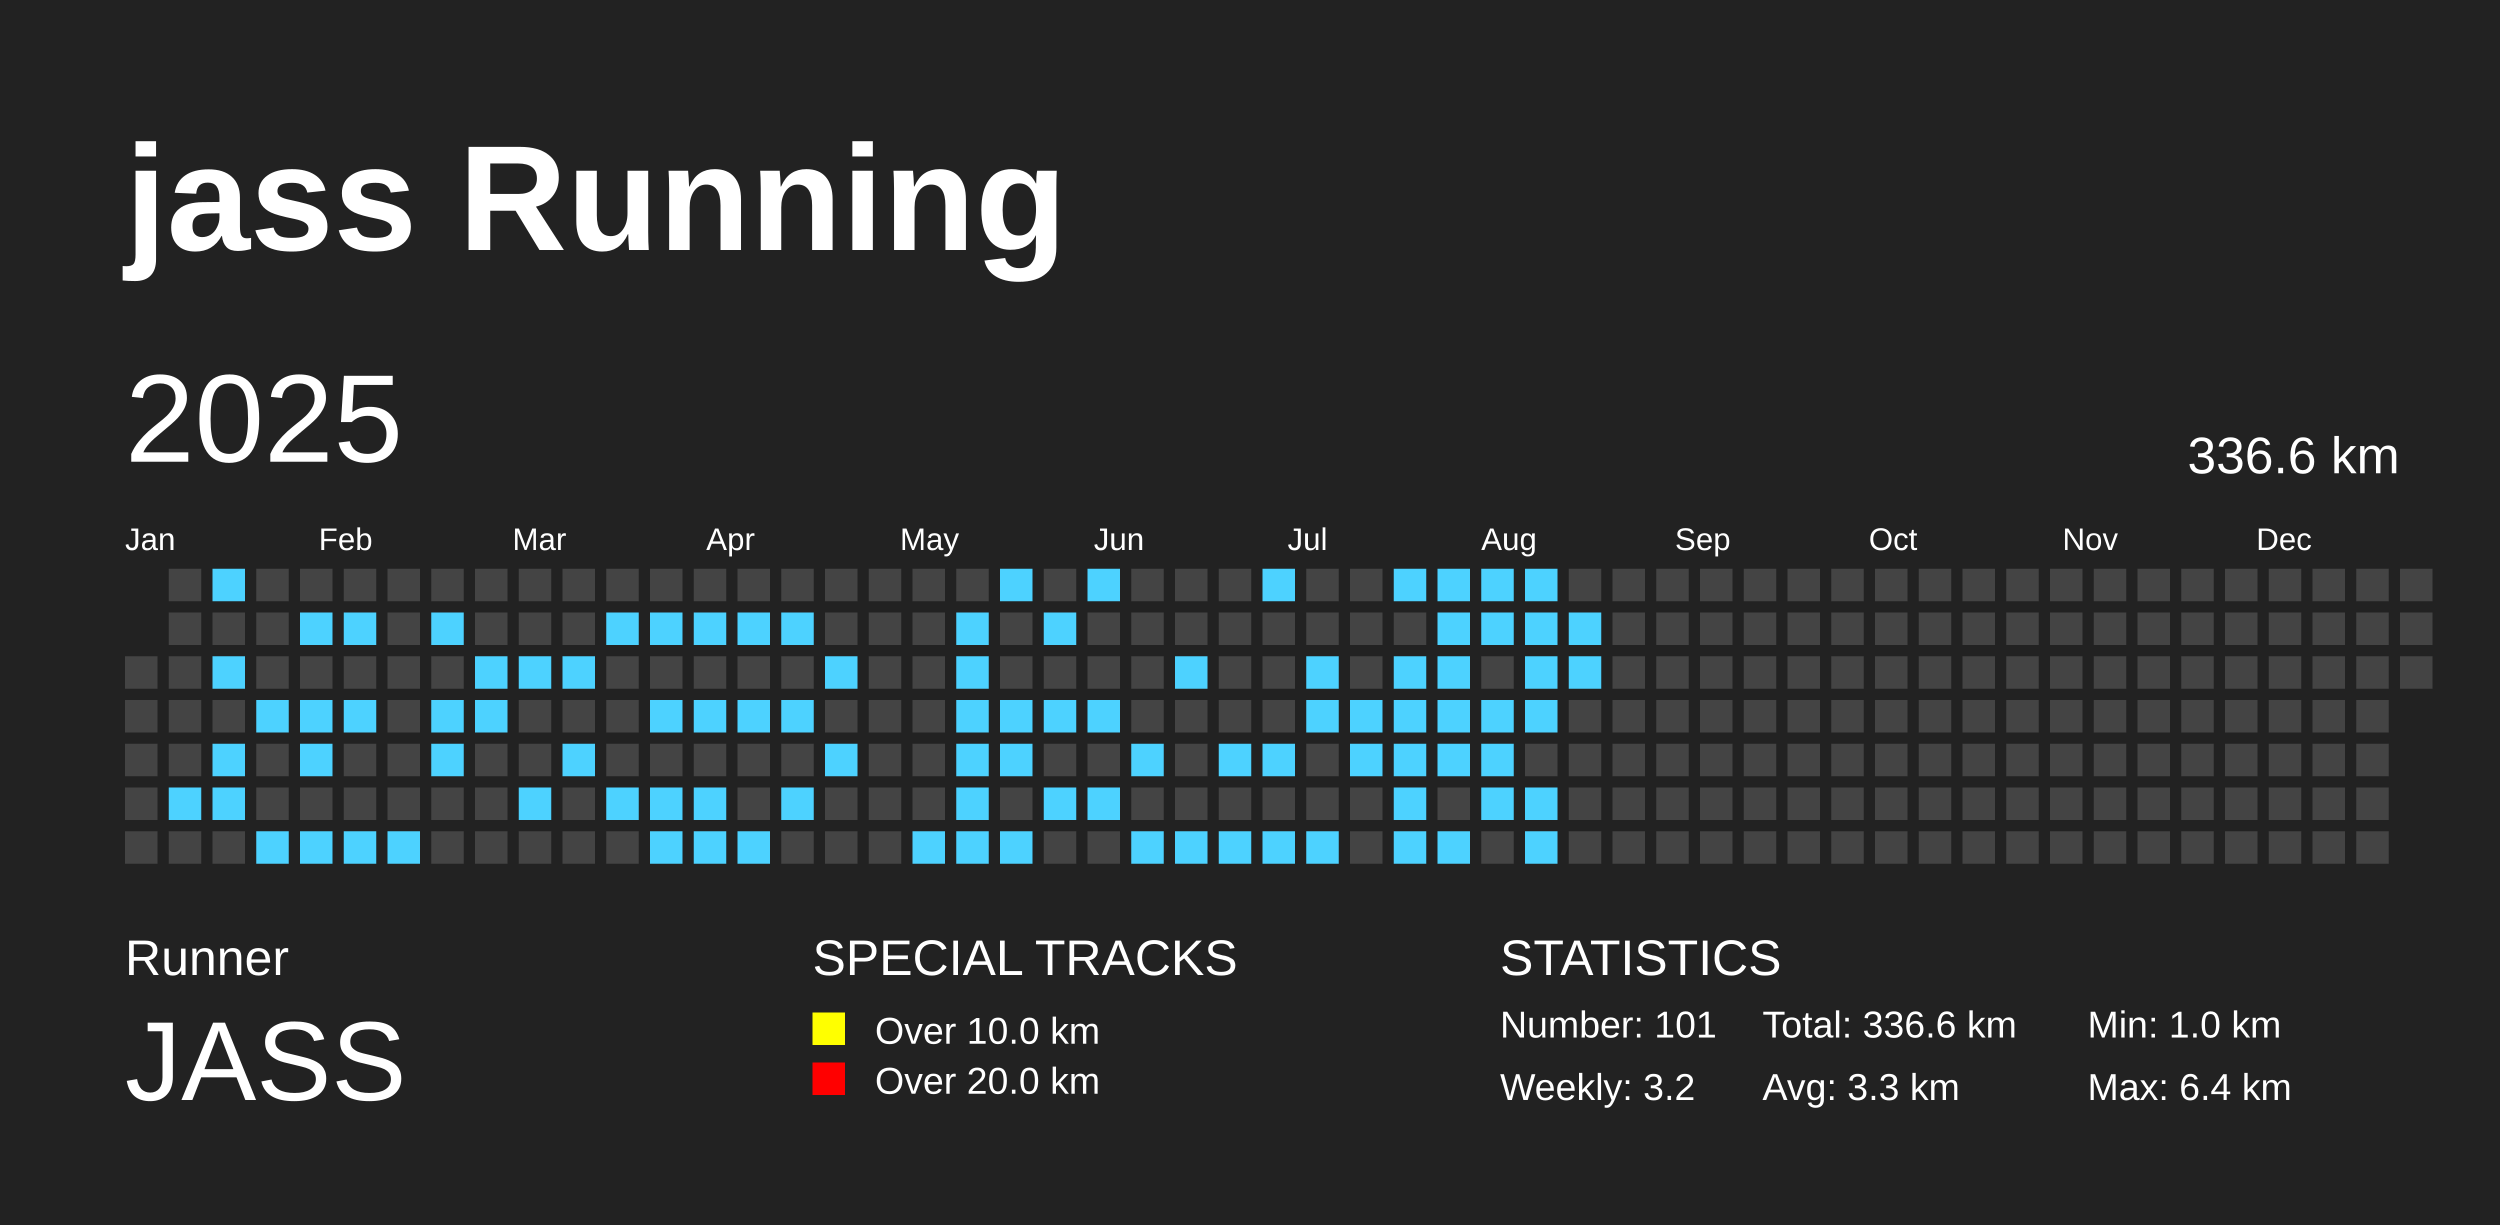
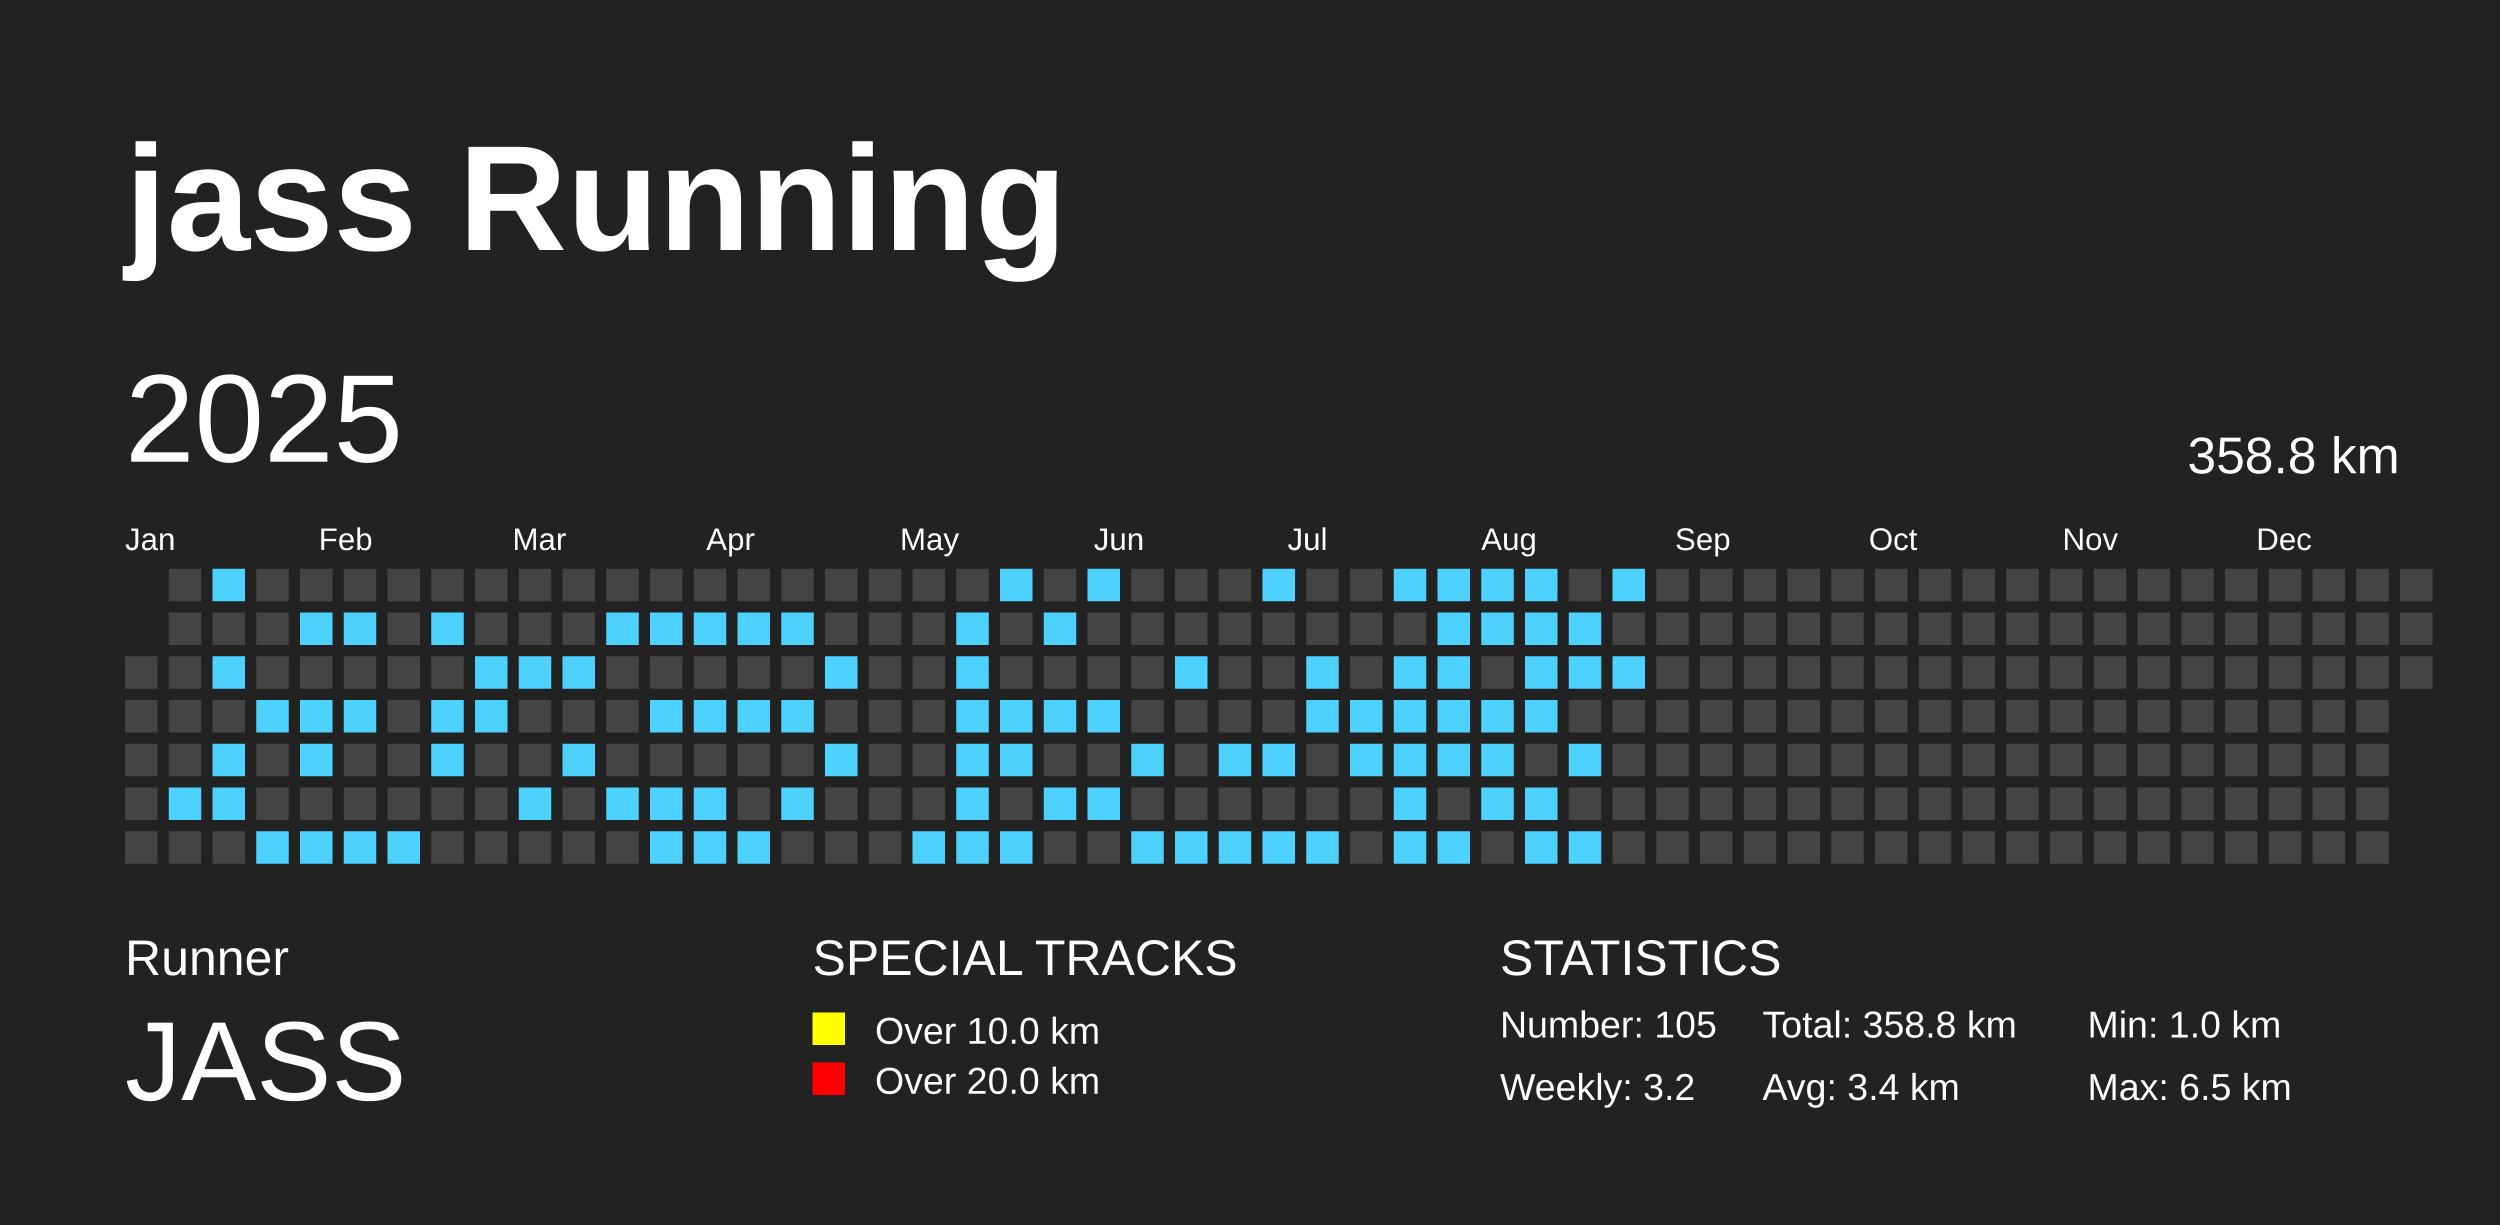
<svg xmlns="http://www.w3.org/2000/svg" baseProfile="full" height="98mm" version="1.1" viewBox="0,0,200,98" width="200mm">
  <defs />
  <rect fill="#222222" height="98" width="200" x="0" y="0" />
  <text fill="#FFFFFF" style="font-size:12px; font-family:Arial; font-weight:bold;" x="10" y="20">jass Running</text>
  <text fill="#FFFFFF" style="font-size:4px; font-family:Arial" x="10" y="78">Runner</text>
  <text fill="#FFFFFF" style="font-size:9px; font-family:Arial" x="10" y="88">JASS</text>
  <text fill="#FFFFFF" style="font-size:4px; font-family:Arial" x="65" y="78">SPECIAL TRACKS</text>
  <rect fill="yellow" height="2.6" width="2.6" x="65" y="81" />
  <text fill="#FFFFFF" style="font-size:3px; font-family:Arial" x="70" y="83.5">Over 10.0 km</text>
  <rect fill="red" height="2.6" width="2.6" x="65" y="85" />
  <text fill="#FFFFFF" style="font-size:3px; font-family:Arial" x="70" y="87.5">Over 20.0 km</text>
  <text fill="#FFFFFF" style="font-size:4px; font-family:Arial" x="120" y="78">STATISTICS</text>
-   <text fill="#FFFFFF" style="font-size:3px; font-family:Arial" x="120" y="83">Number: 101</text>
+   <text fill="#FFFFFF" style="font-size:3px; font-family:Arial" x="120" y="83">Number: 105</text>
  <text fill="#FFFFFF" style="font-size:3px; font-family:Arial" x="120" y="88">Weekly: 3.2</text>
-   <text fill="#FFFFFF" style="font-size:3px; font-family:Arial" x="141" y="83">Total: 336.6 km</text>
-   <text fill="#FFFFFF" style="font-size:3px; font-family:Arial" x="141" y="88">Avg: 3.3 km</text>
+   <text fill="#FFFFFF" style="font-size:3px; font-family:Arial" x="141" y="83">Total: 358.8 km</text>
+   <text fill="#FFFFFF" style="font-size:3px; font-family:Arial" x="141" y="88">Avg: 3.4 km</text>
  <text fill="#FFFFFF" style="font-size:3px; font-family:Arial" x="167" y="83">Min: 1.0 km</text>
-   <text fill="#FFFFFF" style="font-size:3px; font-family:Arial" x="167" y="88">Max: 6.4 km</text>
+   <text fill="#FFFFFF" style="font-size:3px; font-family:Arial" x="167" y="88">Max: 6.5 km</text>
  <text dominant-baseline="hanging" fill="#FFFFFF" style="font-size:10.0px; font-family:Arial;" x="10" y="30">2025</text>
-   <text dominant-baseline="hanging" fill="#FFFFFF" style="font-size:4.125px; font-family:Arial;" x="175" y="35">336.6 km</text>
+   <text dominant-baseline="hanging" fill="#FFFFFF" style="font-size:4.125px; font-family:Arial;" x="175" y="35">358.8 km</text>
  <text fill="#FFFFFF" style="font-size:2.5px; font-family:Arial" x="10.0" y="44">Jan</text>
  <text fill="#FFFFFF" style="font-size:2.5px; font-family:Arial" x="25.5" y="44">Feb</text>
  <text fill="#FFFFFF" style="font-size:2.5px; font-family:Arial" x="41.0" y="44">Mar</text>
  <text fill="#FFFFFF" style="font-size:2.5px; font-family:Arial" x="56.5" y="44">Apr</text>
  <text fill="#FFFFFF" style="font-size:2.5px; font-family:Arial" x="72.0" y="44">May</text>
  <text fill="#FFFFFF" style="font-size:2.5px; font-family:Arial" x="87.5" y="44">Jun</text>
  <text fill="#FFFFFF" style="font-size:2.5px; font-family:Arial" x="103.0" y="44">Jul</text>
  <text fill="#FFFFFF" style="font-size:2.5px; font-family:Arial" x="118.5" y="44">Aug</text>
  <text fill="#FFFFFF" style="font-size:2.5px; font-family:Arial" x="134.0" y="44">Sep</text>
  <text fill="#FFFFFF" style="font-size:2.5px; font-family:Arial" x="149.5" y="44">Oct</text>
  <text fill="#FFFFFF" style="font-size:2.5px; font-family:Arial" x="165.0" y="44">Nov</text>
  <text fill="#FFFFFF" style="font-size:2.5px; font-family:Arial" x="180.5" y="44">Dec</text>
  <rect fill="#444444" height="2.6" width="2.6" x="10.0" y="52.5" />
  <rect fill="#444444" height="2.6" width="2.6" x="10.0" y="56.0" />
  <rect fill="#444444" height="2.6" width="2.6" x="10.0" y="59.5" />
  <rect fill="#444444" height="2.6" width="2.6" x="10.0" y="63.0" />
  <rect fill="#444444" height="2.6" width="2.6" x="10.0" y="66.5" />
  <rect fill="#444444" height="2.6" width="2.6" x="13.5" y="45.5" />
  <rect fill="#444444" height="2.6" width="2.6" x="13.5" y="49.0" />
  <rect fill="#444444" height="2.6" width="2.6" x="13.5" y="52.5" />
  <rect fill="#444444" height="2.6" width="2.6" x="13.5" y="56.0" />
  <rect fill="#444444" height="2.6" width="2.6" x="13.5" y="59.5" />
  <rect fill="#4DD2FF" height="2.6" width="2.6" x="13.5" y="63.0" />
  <rect fill="#444444" height="2.6" width="2.6" x="13.5" y="66.5" />
  <rect fill="#4DD2FF" height="2.6" width="2.6" x="17.0" y="45.5" />
  <rect fill="#444444" height="2.6" width="2.6" x="17.0" y="49.0" />
  <rect fill="#4DD2FF" height="2.6" width="2.6" x="17.0" y="52.5" />
  <rect fill="#444444" height="2.6" width="2.6" x="17.0" y="56.0" />
  <rect fill="#4DD2FF" height="2.6" width="2.6" x="17.0" y="59.5" />
  <rect fill="#4DD2FF" height="2.6" width="2.6" x="17.0" y="63.0" />
  <rect fill="#444444" height="2.6" width="2.6" x="17.0" y="66.5" />
  <rect fill="#444444" height="2.6" width="2.6" x="20.5" y="45.5" />
  <rect fill="#444444" height="2.6" width="2.6" x="20.5" y="49.0" />
  <rect fill="#444444" height="2.6" width="2.6" x="20.5" y="52.5" />
  <rect fill="#4DD2FF" height="2.6" width="2.6" x="20.5" y="56.0" />
  <rect fill="#444444" height="2.6" width="2.6" x="20.5" y="59.5" />
  <rect fill="#444444" height="2.6" width="2.6" x="20.5" y="63.0" />
  <rect fill="#4DD2FF" height="2.6" width="2.6" x="20.5" y="66.5" />
  <rect fill="#444444" height="2.6" width="2.6" x="24.0" y="45.5" />
  <rect fill="#4DD2FF" height="2.6" width="2.6" x="24.0" y="49.0" />
  <rect fill="#444444" height="2.6" width="2.6" x="24.0" y="52.5" />
  <rect fill="#4DD2FF" height="2.6" width="2.6" x="24.0" y="56.0" />
  <rect fill="#4DD2FF" height="2.6" width="2.6" x="24.0" y="59.5" />
  <rect fill="#444444" height="2.6" width="2.6" x="24.0" y="63.0" />
  <rect fill="#4DD2FF" height="2.6" width="2.6" x="24.0" y="66.5" />
  <rect fill="#444444" height="2.6" width="2.6" x="27.5" y="45.5" />
  <rect fill="#4DD2FF" height="2.6" width="2.6" x="27.5" y="49.0" />
  <rect fill="#444444" height="2.6" width="2.6" x="27.5" y="52.5" />
  <rect fill="#4DD2FF" height="2.6" width="2.6" x="27.5" y="56.0" />
  <rect fill="#444444" height="2.6" width="2.6" x="27.5" y="59.5" />
  <rect fill="#444444" height="2.6" width="2.6" x="27.5" y="63.0" />
  <rect fill="#4DD2FF" height="2.6" width="2.6" x="27.5" y="66.5" />
  <rect fill="#444444" height="2.6" width="2.6" x="31.0" y="45.5" />
  <rect fill="#444444" height="2.6" width="2.6" x="31.0" y="49.0" />
  <rect fill="#444444" height="2.6" width="2.6" x="31.0" y="52.5" />
  <rect fill="#444444" height="2.6" width="2.6" x="31.0" y="56.0" />
  <rect fill="#444444" height="2.6" width="2.6" x="31.0" y="59.5" />
  <rect fill="#444444" height="2.6" width="2.6" x="31.0" y="63.0" />
  <rect fill="#4DD2FF" height="2.6" width="2.6" x="31.0" y="66.5" />
  <rect fill="#444444" height="2.6" width="2.6" x="34.5" y="45.5" />
  <rect fill="#4DD2FF" height="2.6" width="2.6" x="34.5" y="49.0" />
  <rect fill="#444444" height="2.6" width="2.6" x="34.5" y="52.5" />
  <rect fill="#4DD2FF" height="2.6" width="2.6" x="34.5" y="56.0" />
  <rect fill="#4DD2FF" height="2.6" width="2.6" x="34.5" y="59.5" />
  <rect fill="#444444" height="2.6" width="2.6" x="34.5" y="63.0" />
  <rect fill="#444444" height="2.6" width="2.6" x="34.5" y="66.5" />
  <rect fill="#444444" height="2.6" width="2.6" x="38.0" y="45.5" />
  <rect fill="#444444" height="2.6" width="2.6" x="38.0" y="49.0" />
  <rect fill="#4DD2FF" height="2.6" width="2.6" x="38.0" y="52.5" />
  <rect fill="#4DD2FF" height="2.6" width="2.6" x="38.0" y="56.0" />
  <rect fill="#444444" height="2.6" width="2.6" x="38.0" y="59.5" />
  <rect fill="#444444" height="2.6" width="2.6" x="38.0" y="63.0" />
  <rect fill="#444444" height="2.6" width="2.6" x="38.0" y="66.5" />
  <rect fill="#444444" height="2.6" width="2.6" x="41.5" y="45.5" />
  <rect fill="#444444" height="2.6" width="2.6" x="41.5" y="49.0" />
  <rect fill="#4DD2FF" height="2.6" width="2.6" x="41.5" y="52.5" />
  <rect fill="#444444" height="2.6" width="2.6" x="41.5" y="56.0" />
  <rect fill="#444444" height="2.6" width="2.6" x="41.5" y="59.5" />
  <rect fill="#4DD2FF" height="2.6" width="2.6" x="41.5" y="63.0" />
  <rect fill="#444444" height="2.6" width="2.6" x="41.5" y="66.5" />
  <rect fill="#444444" height="2.6" width="2.6" x="45.0" y="45.5" />
  <rect fill="#444444" height="2.6" width="2.6" x="45.0" y="49.0" />
  <rect fill="#4DD2FF" height="2.6" width="2.6" x="45.0" y="52.5" />
  <rect fill="#444444" height="2.6" width="2.6" x="45.0" y="56.0" />
  <rect fill="#4DD2FF" height="2.6" width="2.6" x="45.0" y="59.5" />
  <rect fill="#444444" height="2.6" width="2.6" x="45.0" y="63.0" />
  <rect fill="#444444" height="2.6" width="2.6" x="45.0" y="66.5" />
  <rect fill="#444444" height="2.6" width="2.6" x="48.5" y="45.5" />
  <rect fill="#4DD2FF" height="2.6" width="2.6" x="48.5" y="49.0" />
  <rect fill="#444444" height="2.6" width="2.6" x="48.5" y="52.5" />
  <rect fill="#444444" height="2.6" width="2.6" x="48.5" y="56.0" />
  <rect fill="#444444" height="2.6" width="2.6" x="48.5" y="59.5" />
  <rect fill="#4DD2FF" height="2.6" width="2.6" x="48.5" y="63.0" />
  <rect fill="#444444" height="2.6" width="2.6" x="48.5" y="66.5" />
  <rect fill="#444444" height="2.6" width="2.6" x="52.0" y="45.5" />
  <rect fill="#4DD2FF" height="2.6" width="2.6" x="52.0" y="49.0" />
  <rect fill="#444444" height="2.6" width="2.6" x="52.0" y="52.5" />
  <rect fill="#4DD2FF" height="2.6" width="2.6" x="52.0" y="56.0" />
  <rect fill="#444444" height="2.6" width="2.6" x="52.0" y="59.5" />
  <rect fill="#4DD2FF" height="2.6" width="2.6" x="52.0" y="63.0" />
  <rect fill="#4DD2FF" height="2.6" width="2.6" x="52.0" y="66.5" />
  <rect fill="#444444" height="2.6" width="2.6" x="55.5" y="45.5" />
  <rect fill="#4DD2FF" height="2.6" width="2.6" x="55.5" y="49.0" />
  <rect fill="#444444" height="2.6" width="2.6" x="55.5" y="52.5" />
  <rect fill="#4DD2FF" height="2.6" width="2.6" x="55.5" y="56.0" />
  <rect fill="#444444" height="2.6" width="2.6" x="55.5" y="59.5" />
  <rect fill="#4DD2FF" height="2.6" width="2.6" x="55.5" y="63.0" />
  <rect fill="#4DD2FF" height="2.6" width="2.6" x="55.5" y="66.5" />
  <rect fill="#444444" height="2.6" width="2.6" x="59.0" y="45.5" />
  <rect fill="#4DD2FF" height="2.6" width="2.6" x="59.0" y="49.0" />
  <rect fill="#444444" height="2.6" width="2.6" x="59.0" y="52.5" />
  <rect fill="#4DD2FF" height="2.6" width="2.6" x="59.0" y="56.0" />
  <rect fill="#444444" height="2.6" width="2.6" x="59.0" y="59.5" />
  <rect fill="#444444" height="2.6" width="2.6" x="59.0" y="63.0" />
  <rect fill="#4DD2FF" height="2.6" width="2.6" x="59.0" y="66.5" />
  <rect fill="#444444" height="2.6" width="2.6" x="62.5" y="45.5" />
  <rect fill="#4DD2FF" height="2.6" width="2.6" x="62.5" y="49.0" />
  <rect fill="#444444" height="2.6" width="2.6" x="62.5" y="52.5" />
  <rect fill="#4DD2FF" height="2.6" width="2.6" x="62.5" y="56.0" />
  <rect fill="#444444" height="2.6" width="2.6" x="62.5" y="59.5" />
  <rect fill="#4DD2FF" height="2.6" width="2.6" x="62.5" y="63.0" />
  <rect fill="#444444" height="2.6" width="2.6" x="62.5" y="66.5" />
  <rect fill="#444444" height="2.6" width="2.6" x="66.0" y="45.5" />
  <rect fill="#444444" height="2.6" width="2.6" x="66.0" y="49.0" />
  <rect fill="#4DD2FF" height="2.6" width="2.6" x="66.0" y="52.5" />
  <rect fill="#444444" height="2.6" width="2.6" x="66.0" y="56.0" />
  <rect fill="#4DD2FF" height="2.6" width="2.6" x="66.0" y="59.5" />
  <rect fill="#444444" height="2.6" width="2.6" x="66.0" y="63.0" />
  <rect fill="#444444" height="2.6" width="2.6" x="66.0" y="66.5" />
  <rect fill="#444444" height="2.6" width="2.6" x="69.5" y="45.5" />
  <rect fill="#444444" height="2.6" width="2.6" x="69.5" y="49.0" />
  <rect fill="#444444" height="2.6" width="2.6" x="69.5" y="52.5" />
  <rect fill="#444444" height="2.6" width="2.6" x="69.5" y="56.0" />
  <rect fill="#444444" height="2.6" width="2.6" x="69.5" y="59.5" />
  <rect fill="#444444" height="2.6" width="2.6" x="69.5" y="63.0" />
  <rect fill="#444444" height="2.6" width="2.6" x="69.5" y="66.5" />
  <rect fill="#444444" height="2.6" width="2.6" x="73.0" y="45.5" />
  <rect fill="#444444" height="2.6" width="2.6" x="73.0" y="49.0" />
  <rect fill="#444444" height="2.6" width="2.6" x="73.0" y="52.5" />
  <rect fill="#444444" height="2.6" width="2.6" x="73.0" y="56.0" />
  <rect fill="#444444" height="2.6" width="2.6" x="73.0" y="59.5" />
  <rect fill="#444444" height="2.6" width="2.6" x="73.0" y="63.0" />
  <rect fill="#4DD2FF" height="2.6" width="2.6" x="73.0" y="66.5" />
  <rect fill="#444444" height="2.6" width="2.6" x="76.5" y="45.5" />
  <rect fill="#4DD2FF" height="2.6" width="2.6" x="76.5" y="49.0" />
  <rect fill="#4DD2FF" height="2.6" width="2.6" x="76.5" y="52.5" />
  <rect fill="#4DD2FF" height="2.6" width="2.6" x="76.5" y="56.0" />
  <rect fill="#4DD2FF" height="2.6" width="2.6" x="76.5" y="59.5" />
  <rect fill="#4DD2FF" height="2.6" width="2.6" x="76.5" y="63.0" />
  <rect fill="#4DD2FF" height="2.6" width="2.6" x="76.5" y="66.5" />
  <rect fill="#4DD2FF" height="2.6" width="2.6" x="80.0" y="45.5" />
  <rect fill="#444444" height="2.6" width="2.6" x="80.0" y="49.0" />
  <rect fill="#444444" height="2.6" width="2.6" x="80.0" y="52.5" />
  <rect fill="#4DD2FF" height="2.6" width="2.6" x="80.0" y="56.0" />
  <rect fill="#4DD2FF" height="2.6" width="2.6" x="80.0" y="59.5" />
  <rect fill="#444444" height="2.6" width="2.6" x="80.0" y="63.0" />
  <rect fill="#4DD2FF" height="2.6" width="2.6" x="80.0" y="66.5" />
  <rect fill="#444444" height="2.6" width="2.6" x="83.5" y="45.5" />
  <rect fill="#4DD2FF" height="2.6" width="2.6" x="83.5" y="49.0" />
  <rect fill="#444444" height="2.6" width="2.6" x="83.5" y="52.5" />
  <rect fill="#4DD2FF" height="2.6" width="2.6" x="83.5" y="56.0" />
  <rect fill="#444444" height="2.6" width="2.6" x="83.5" y="59.5" />
  <rect fill="#4DD2FF" height="2.6" width="2.6" x="83.5" y="63.0" />
  <rect fill="#444444" height="2.6" width="2.6" x="83.5" y="66.5" />
  <rect fill="#4DD2FF" height="2.6" width="2.6" x="87.0" y="45.5" />
  <rect fill="#444444" height="2.6" width="2.6" x="87.0" y="49.0" />
  <rect fill="#444444" height="2.6" width="2.6" x="87.0" y="52.5" />
  <rect fill="#4DD2FF" height="2.6" width="2.6" x="87.0" y="56.0" />
  <rect fill="#444444" height="2.6" width="2.6" x="87.0" y="59.5" />
  <rect fill="#4DD2FF" height="2.6" width="2.6" x="87.0" y="63.0" />
  <rect fill="#444444" height="2.6" width="2.6" x="87.0" y="66.5" />
  <rect fill="#444444" height="2.6" width="2.6" x="90.5" y="45.5" />
  <rect fill="#444444" height="2.6" width="2.6" x="90.5" y="49.0" />
  <rect fill="#444444" height="2.6" width="2.6" x="90.5" y="52.5" />
  <rect fill="#444444" height="2.6" width="2.6" x="90.5" y="56.0" />
  <rect fill="#4DD2FF" height="2.6" width="2.6" x="90.5" y="59.5" />
  <rect fill="#444444" height="2.6" width="2.6" x="90.5" y="63.0" />
  <rect fill="#4DD2FF" height="2.6" width="2.6" x="90.5" y="66.5" />
  <rect fill="#444444" height="2.6" width="2.6" x="94.0" y="45.5" />
  <rect fill="#444444" height="2.6" width="2.6" x="94.0" y="49.0" />
  <rect fill="#4DD2FF" height="2.6" width="2.6" x="94.0" y="52.5" />
  <rect fill="#444444" height="2.6" width="2.6" x="94.0" y="56.0" />
  <rect fill="#444444" height="2.6" width="2.6" x="94.0" y="59.5" />
  <rect fill="#444444" height="2.6" width="2.6" x="94.0" y="63.0" />
  <rect fill="#4DD2FF" height="2.6" width="2.6" x="94.0" y="66.5" />
  <rect fill="#444444" height="2.6" width="2.6" x="97.5" y="45.5" />
  <rect fill="#444444" height="2.6" width="2.6" x="97.5" y="49.0" />
  <rect fill="#444444" height="2.6" width="2.6" x="97.5" y="52.5" />
  <rect fill="#444444" height="2.6" width="2.6" x="97.5" y="56.0" />
  <rect fill="#4DD2FF" height="2.6" width="2.6" x="97.5" y="59.5" />
  <rect fill="#444444" height="2.6" width="2.6" x="97.5" y="63.0" />
  <rect fill="#4DD2FF" height="2.6" width="2.6" x="97.5" y="66.5" />
  <rect fill="#4DD2FF" height="2.6" width="2.6" x="101.0" y="45.5" />
  <rect fill="#444444" height="2.6" width="2.6" x="101.0" y="49.0" />
  <rect fill="#444444" height="2.6" width="2.6" x="101.0" y="52.5" />
  <rect fill="#444444" height="2.6" width="2.6" x="101.0" y="56.0" />
  <rect fill="#4DD2FF" height="2.6" width="2.6" x="101.0" y="59.5" />
  <rect fill="#444444" height="2.6" width="2.6" x="101.0" y="63.0" />
  <rect fill="#4DD2FF" height="2.6" width="2.6" x="101.0" y="66.5" />
  <rect fill="#444444" height="2.6" width="2.6" x="104.5" y="45.5" />
  <rect fill="#444444" height="2.6" width="2.6" x="104.5" y="49.0" />
  <rect fill="#4DD2FF" height="2.6" width="2.6" x="104.5" y="52.5" />
  <rect fill="#4DD2FF" height="2.6" width="2.6" x="104.5" y="56.0" />
  <rect fill="#444444" height="2.6" width="2.6" x="104.5" y="59.5" />
  <rect fill="#444444" height="2.6" width="2.6" x="104.5" y="63.0" />
  <rect fill="#4DD2FF" height="2.6" width="2.6" x="104.5" y="66.5" />
  <rect fill="#444444" height="2.6" width="2.6" x="108.0" y="45.5" />
  <rect fill="#444444" height="2.6" width="2.6" x="108.0" y="49.0" />
  <rect fill="#444444" height="2.6" width="2.6" x="108.0" y="52.5" />
  <rect fill="#4DD2FF" height="2.6" width="2.6" x="108.0" y="56.0" />
  <rect fill="#4DD2FF" height="2.6" width="2.6" x="108.0" y="59.5" />
  <rect fill="#444444" height="2.6" width="2.6" x="108.0" y="63.0" />
  <rect fill="#444444" height="2.6" width="2.6" x="108.0" y="66.5" />
  <rect fill="#4DD2FF" height="2.6" width="2.6" x="111.5" y="45.5" />
  <rect fill="#444444" height="2.6" width="2.6" x="111.5" y="49.0" />
  <rect fill="#4DD2FF" height="2.6" width="2.6" x="111.5" y="52.5" />
  <rect fill="#4DD2FF" height="2.6" width="2.6" x="111.5" y="56.0" />
  <rect fill="#4DD2FF" height="2.6" width="2.6" x="111.5" y="59.5" />
  <rect fill="#4DD2FF" height="2.6" width="2.6" x="111.5" y="63.0" />
  <rect fill="#4DD2FF" height="2.6" width="2.6" x="111.5" y="66.5" />
  <rect fill="#4DD2FF" height="2.6" width="2.6" x="115.0" y="45.5" />
  <rect fill="#4DD2FF" height="2.6" width="2.6" x="115.0" y="49.0" />
  <rect fill="#4DD2FF" height="2.6" width="2.6" x="115.0" y="52.5" />
  <rect fill="#4DD2FF" height="2.6" width="2.6" x="115.0" y="56.0" />
  <rect fill="#4DD2FF" height="2.6" width="2.6" x="115.0" y="59.5" />
  <rect fill="#444444" height="2.6" width="2.6" x="115.0" y="63.0" />
  <rect fill="#4DD2FF" height="2.6" width="2.6" x="115.0" y="66.5" />
  <rect fill="#4DD2FF" height="2.6" width="2.6" x="118.5" y="45.5" />
  <rect fill="#4DD2FF" height="2.6" width="2.6" x="118.5" y="49.0" />
  <rect fill="#444444" height="2.6" width="2.6" x="118.5" y="52.5" />
  <rect fill="#4DD2FF" height="2.6" width="2.6" x="118.5" y="56.0" />
  <rect fill="#4DD2FF" height="2.6" width="2.6" x="118.5" y="59.5" />
  <rect fill="#4DD2FF" height="2.6" width="2.6" x="118.5" y="63.0" />
  <rect fill="#444444" height="2.6" width="2.6" x="118.5" y="66.5" />
  <rect fill="#4DD2FF" height="2.6" width="2.6" x="122.0" y="45.5" />
  <rect fill="#4DD2FF" height="2.6" width="2.6" x="122.0" y="49.0" />
  <rect fill="#4DD2FF" height="2.6" width="2.6" x="122.0" y="52.5" />
  <rect fill="#4DD2FF" height="2.6" width="2.6" x="122.0" y="56.0" />
  <rect fill="#444444" height="2.6" width="2.6" x="122.0" y="59.5" />
  <rect fill="#4DD2FF" height="2.6" width="2.6" x="122.0" y="63.0" />
  <rect fill="#4DD2FF" height="2.6" width="2.6" x="122.0" y="66.5" />
  <rect fill="#444444" height="2.6" width="2.6" x="125.5" y="45.5" />
  <rect fill="#4DD2FF" height="2.6" width="2.6" x="125.5" y="49.0" />
  <rect fill="#4DD2FF" height="2.6" width="2.6" x="125.5" y="52.5" />
  <rect fill="#444444" height="2.6" width="2.6" x="125.5" y="56.0" />
-   <rect fill="#444444" height="2.6" width="2.6" x="125.5" y="59.5" />
+   <rect fill="#4DD2FF" height="2.6" width="2.6" x="125.5" y="59.5" />
  <rect fill="#444444" height="2.6" width="2.6" x="125.5" y="63.0" />
-   <rect fill="#444444" height="2.6" width="2.6" x="125.5" y="66.5" />
-   <rect fill="#444444" height="2.6" width="2.6" x="129.0" y="45.5" />
+   <rect fill="#4DD2FF" height="2.6" width="2.6" x="125.5" y="66.5" />
+   <rect fill="#4DD2FF" height="2.6" width="2.6" x="129.0" y="45.5" />
  <rect fill="#444444" height="2.6" width="2.6" x="129.0" y="49.0" />
-   <rect fill="#444444" height="2.6" width="2.6" x="129.0" y="52.5" />
+   <rect fill="#4DD2FF" height="2.6" width="2.6" x="129.0" y="52.5" />
  <rect fill="#444444" height="2.6" width="2.6" x="129.0" y="56.0" />
  <rect fill="#444444" height="2.6" width="2.6" x="129.0" y="59.5" />
  <rect fill="#444444" height="2.6" width="2.6" x="129.0" y="63.0" />
  <rect fill="#444444" height="2.6" width="2.6" x="129.0" y="66.5" />
  <rect fill="#444444" height="2.6" width="2.6" x="132.5" y="45.5" />
  <rect fill="#444444" height="2.6" width="2.6" x="132.5" y="49.0" />
  <rect fill="#444444" height="2.6" width="2.6" x="132.5" y="52.5" />
  <rect fill="#444444" height="2.6" width="2.6" x="132.5" y="56.0" />
  <rect fill="#444444" height="2.6" width="2.6" x="132.5" y="59.5" />
  <rect fill="#444444" height="2.6" width="2.6" x="132.5" y="63.0" />
  <rect fill="#444444" height="2.6" width="2.6" x="132.5" y="66.5" />
  <rect fill="#444444" height="2.6" width="2.6" x="136.0" y="45.5" />
  <rect fill="#444444" height="2.6" width="2.6" x="136.0" y="49.0" />
  <rect fill="#444444" height="2.6" width="2.6" x="136.0" y="52.5" />
  <rect fill="#444444" height="2.6" width="2.6" x="136.0" y="56.0" />
  <rect fill="#444444" height="2.6" width="2.6" x="136.0" y="59.5" />
  <rect fill="#444444" height="2.6" width="2.6" x="136.0" y="63.0" />
  <rect fill="#444444" height="2.6" width="2.6" x="136.0" y="66.5" />
  <rect fill="#444444" height="2.6" width="2.6" x="139.5" y="45.5" />
  <rect fill="#444444" height="2.6" width="2.6" x="139.5" y="49.0" />
  <rect fill="#444444" height="2.6" width="2.6" x="139.5" y="52.5" />
  <rect fill="#444444" height="2.6" width="2.6" x="139.5" y="56.0" />
  <rect fill="#444444" height="2.6" width="2.6" x="139.5" y="59.5" />
  <rect fill="#444444" height="2.6" width="2.6" x="139.5" y="63.0" />
  <rect fill="#444444" height="2.6" width="2.6" x="139.5" y="66.5" />
  <rect fill="#444444" height="2.6" width="2.6" x="143.0" y="45.5" />
  <rect fill="#444444" height="2.6" width="2.6" x="143.0" y="49.0" />
  <rect fill="#444444" height="2.6" width="2.6" x="143.0" y="52.5" />
  <rect fill="#444444" height="2.6" width="2.6" x="143.0" y="56.0" />
  <rect fill="#444444" height="2.6" width="2.6" x="143.0" y="59.5" />
  <rect fill="#444444" height="2.6" width="2.6" x="143.0" y="63.0" />
  <rect fill="#444444" height="2.6" width="2.6" x="143.0" y="66.5" />
  <rect fill="#444444" height="2.6" width="2.6" x="146.5" y="45.5" />
  <rect fill="#444444" height="2.6" width="2.6" x="146.5" y="49.0" />
  <rect fill="#444444" height="2.6" width="2.6" x="146.5" y="52.5" />
  <rect fill="#444444" height="2.6" width="2.6" x="146.5" y="56.0" />
  <rect fill="#444444" height="2.6" width="2.6" x="146.5" y="59.5" />
  <rect fill="#444444" height="2.6" width="2.6" x="146.5" y="63.0" />
  <rect fill="#444444" height="2.6" width="2.6" x="146.5" y="66.5" />
  <rect fill="#444444" height="2.6" width="2.6" x="150.0" y="45.5" />
  <rect fill="#444444" height="2.6" width="2.6" x="150.0" y="49.0" />
  <rect fill="#444444" height="2.6" width="2.6" x="150.0" y="52.5" />
  <rect fill="#444444" height="2.6" width="2.6" x="150.0" y="56.0" />
  <rect fill="#444444" height="2.6" width="2.6" x="150.0" y="59.5" />
  <rect fill="#444444" height="2.6" width="2.6" x="150.0" y="63.0" />
  <rect fill="#444444" height="2.6" width="2.6" x="150.0" y="66.5" />
  <rect fill="#444444" height="2.6" width="2.6" x="153.5" y="45.5" />
  <rect fill="#444444" height="2.6" width="2.6" x="153.5" y="49.0" />
  <rect fill="#444444" height="2.6" width="2.6" x="153.5" y="52.5" />
  <rect fill="#444444" height="2.6" width="2.6" x="153.5" y="56.0" />
  <rect fill="#444444" height="2.6" width="2.6" x="153.5" y="59.5" />
  <rect fill="#444444" height="2.6" width="2.6" x="153.5" y="63.0" />
  <rect fill="#444444" height="2.6" width="2.6" x="153.5" y="66.5" />
  <rect fill="#444444" height="2.6" width="2.6" x="157.0" y="45.5" />
  <rect fill="#444444" height="2.6" width="2.6" x="157.0" y="49.0" />
  <rect fill="#444444" height="2.6" width="2.6" x="157.0" y="52.5" />
  <rect fill="#444444" height="2.6" width="2.6" x="157.0" y="56.0" />
  <rect fill="#444444" height="2.6" width="2.6" x="157.0" y="59.5" />
  <rect fill="#444444" height="2.6" width="2.6" x="157.0" y="63.0" />
  <rect fill="#444444" height="2.6" width="2.6" x="157.0" y="66.5" />
  <rect fill="#444444" height="2.6" width="2.6" x="160.5" y="45.5" />
  <rect fill="#444444" height="2.6" width="2.6" x="160.5" y="49.0" />
  <rect fill="#444444" height="2.6" width="2.6" x="160.5" y="52.5" />
  <rect fill="#444444" height="2.6" width="2.6" x="160.5" y="56.0" />
  <rect fill="#444444" height="2.6" width="2.6" x="160.5" y="59.5" />
  <rect fill="#444444" height="2.6" width="2.6" x="160.5" y="63.0" />
  <rect fill="#444444" height="2.6" width="2.6" x="160.5" y="66.5" />
  <rect fill="#444444" height="2.6" width="2.6" x="164.0" y="45.5" />
  <rect fill="#444444" height="2.6" width="2.6" x="164.0" y="49.0" />
  <rect fill="#444444" height="2.6" width="2.6" x="164.0" y="52.5" />
  <rect fill="#444444" height="2.6" width="2.6" x="164.0" y="56.0" />
  <rect fill="#444444" height="2.6" width="2.6" x="164.0" y="59.5" />
  <rect fill="#444444" height="2.6" width="2.6" x="164.0" y="63.0" />
  <rect fill="#444444" height="2.6" width="2.6" x="164.0" y="66.5" />
  <rect fill="#444444" height="2.6" width="2.6" x="167.5" y="45.5" />
  <rect fill="#444444" height="2.6" width="2.6" x="167.5" y="49.0" />
  <rect fill="#444444" height="2.6" width="2.6" x="167.5" y="52.5" />
  <rect fill="#444444" height="2.6" width="2.6" x="167.5" y="56.0" />
  <rect fill="#444444" height="2.6" width="2.6" x="167.5" y="59.5" />
  <rect fill="#444444" height="2.6" width="2.6" x="167.5" y="63.0" />
  <rect fill="#444444" height="2.6" width="2.6" x="167.5" y="66.5" />
  <rect fill="#444444" height="2.6" width="2.6" x="171.0" y="45.5" />
  <rect fill="#444444" height="2.6" width="2.6" x="171.0" y="49.0" />
  <rect fill="#444444" height="2.6" width="2.6" x="171.0" y="52.5" />
  <rect fill="#444444" height="2.6" width="2.6" x="171.0" y="56.0" />
  <rect fill="#444444" height="2.6" width="2.6" x="171.0" y="59.5" />
  <rect fill="#444444" height="2.6" width="2.6" x="171.0" y="63.0" />
  <rect fill="#444444" height="2.6" width="2.6" x="171.0" y="66.5" />
  <rect fill="#444444" height="2.6" width="2.6" x="174.5" y="45.5" />
  <rect fill="#444444" height="2.6" width="2.6" x="174.5" y="49.0" />
  <rect fill="#444444" height="2.6" width="2.6" x="174.5" y="52.5" />
  <rect fill="#444444" height="2.6" width="2.6" x="174.5" y="56.0" />
  <rect fill="#444444" height="2.6" width="2.6" x="174.5" y="59.5" />
  <rect fill="#444444" height="2.6" width="2.6" x="174.5" y="63.0" />
  <rect fill="#444444" height="2.6" width="2.6" x="174.5" y="66.5" />
  <rect fill="#444444" height="2.6" width="2.6" x="178.0" y="45.5" />
  <rect fill="#444444" height="2.6" width="2.6" x="178.0" y="49.0" />
  <rect fill="#444444" height="2.6" width="2.6" x="178.0" y="52.5" />
  <rect fill="#444444" height="2.6" width="2.6" x="178.0" y="56.0" />
  <rect fill="#444444" height="2.6" width="2.6" x="178.0" y="59.5" />
  <rect fill="#444444" height="2.6" width="2.6" x="178.0" y="63.0" />
  <rect fill="#444444" height="2.6" width="2.6" x="178.0" y="66.5" />
  <rect fill="#444444" height="2.6" width="2.6" x="181.5" y="45.5" />
  <rect fill="#444444" height="2.6" width="2.6" x="181.5" y="49.0" />
  <rect fill="#444444" height="2.6" width="2.6" x="181.5" y="52.5" />
  <rect fill="#444444" height="2.6" width="2.6" x="181.5" y="56.0" />
  <rect fill="#444444" height="2.6" width="2.6" x="181.5" y="59.5" />
  <rect fill="#444444" height="2.6" width="2.6" x="181.5" y="63.0" />
  <rect fill="#444444" height="2.6" width="2.6" x="181.5" y="66.5" />
  <rect fill="#444444" height="2.6" width="2.6" x="185.0" y="45.5" />
  <rect fill="#444444" height="2.6" width="2.6" x="185.0" y="49.0" />
  <rect fill="#444444" height="2.6" width="2.6" x="185.0" y="52.5" />
  <rect fill="#444444" height="2.6" width="2.6" x="185.0" y="56.0" />
  <rect fill="#444444" height="2.6" width="2.6" x="185.0" y="59.5" />
  <rect fill="#444444" height="2.6" width="2.6" x="185.0" y="63.0" />
  <rect fill="#444444" height="2.6" width="2.6" x="185.0" y="66.5" />
  <rect fill="#444444" height="2.6" width="2.6" x="188.5" y="45.5" />
  <rect fill="#444444" height="2.6" width="2.6" x="188.5" y="49.0" />
  <rect fill="#444444" height="2.6" width="2.6" x="188.5" y="52.5" />
  <rect fill="#444444" height="2.6" width="2.6" x="188.5" y="56.0" />
  <rect fill="#444444" height="2.6" width="2.6" x="188.5" y="59.5" />
  <rect fill="#444444" height="2.6" width="2.6" x="188.5" y="63.0" />
  <rect fill="#444444" height="2.6" width="2.6" x="188.5" y="66.5" />
  <rect fill="#444444" height="2.6" width="2.6" x="192.0" y="45.5" />
  <rect fill="#444444" height="2.6" width="2.6" x="192.0" y="49.0" />
  <rect fill="#444444" height="2.6" width="2.6" x="192.0" y="52.5" />
</svg>
